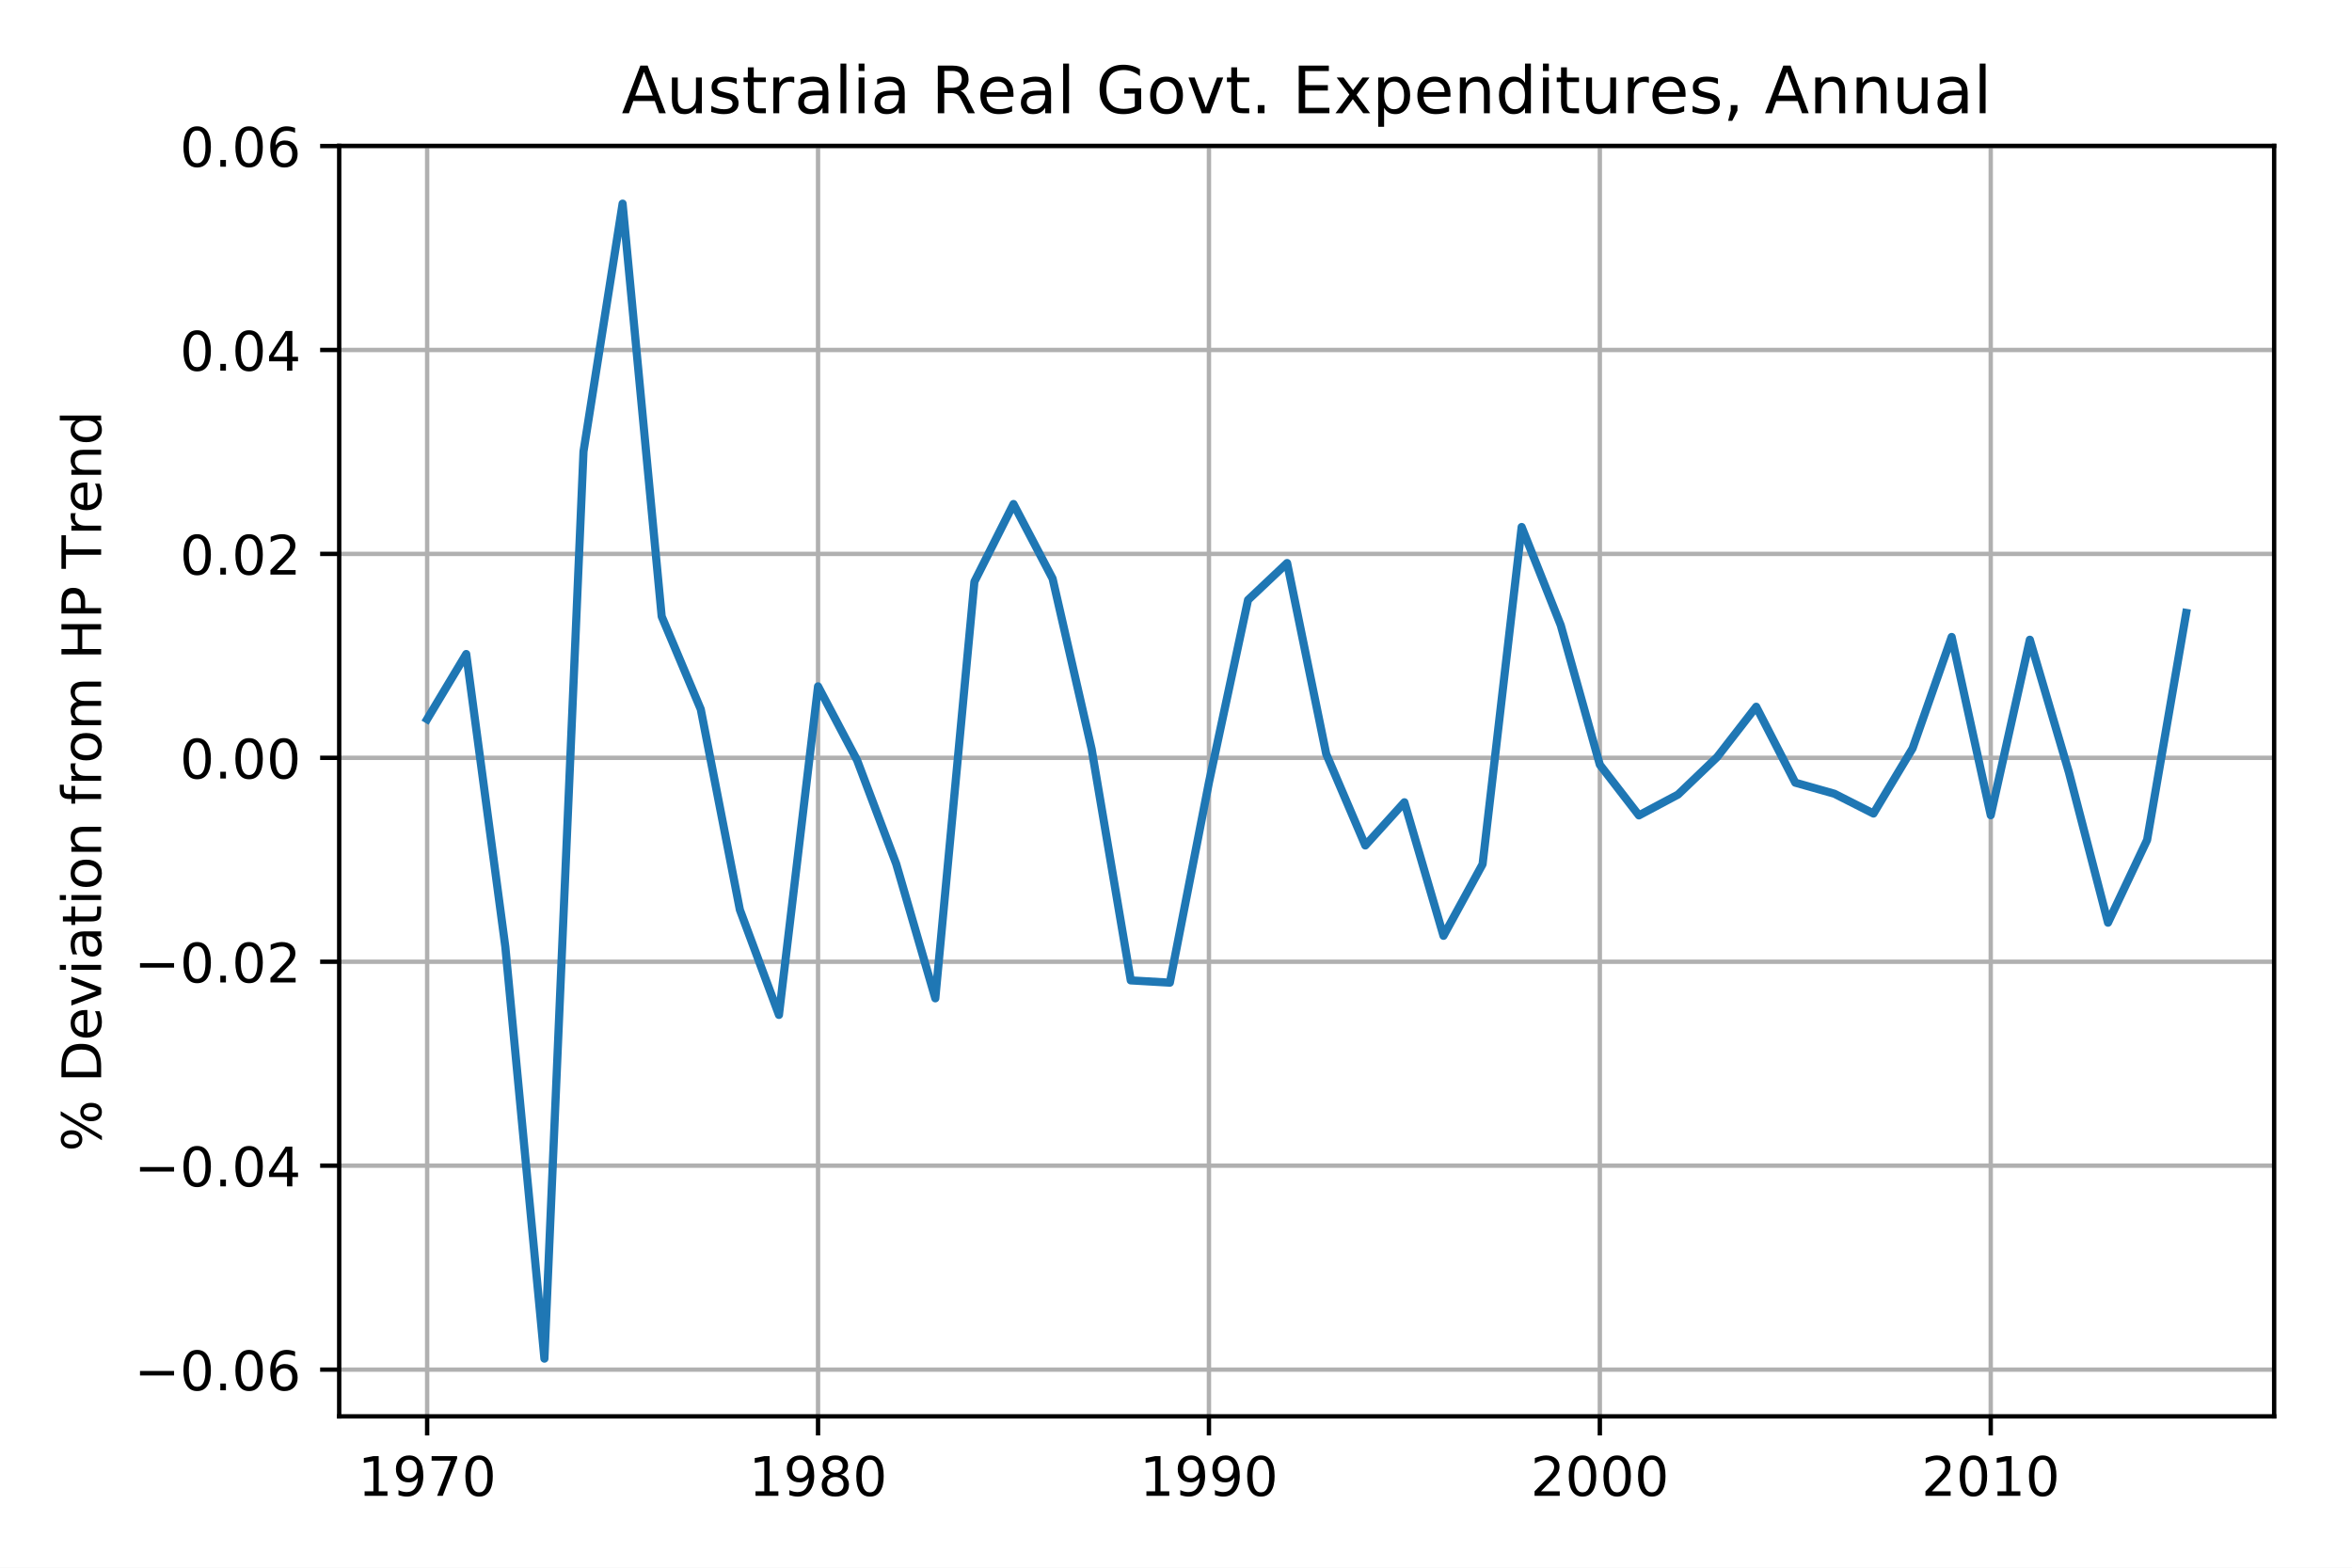
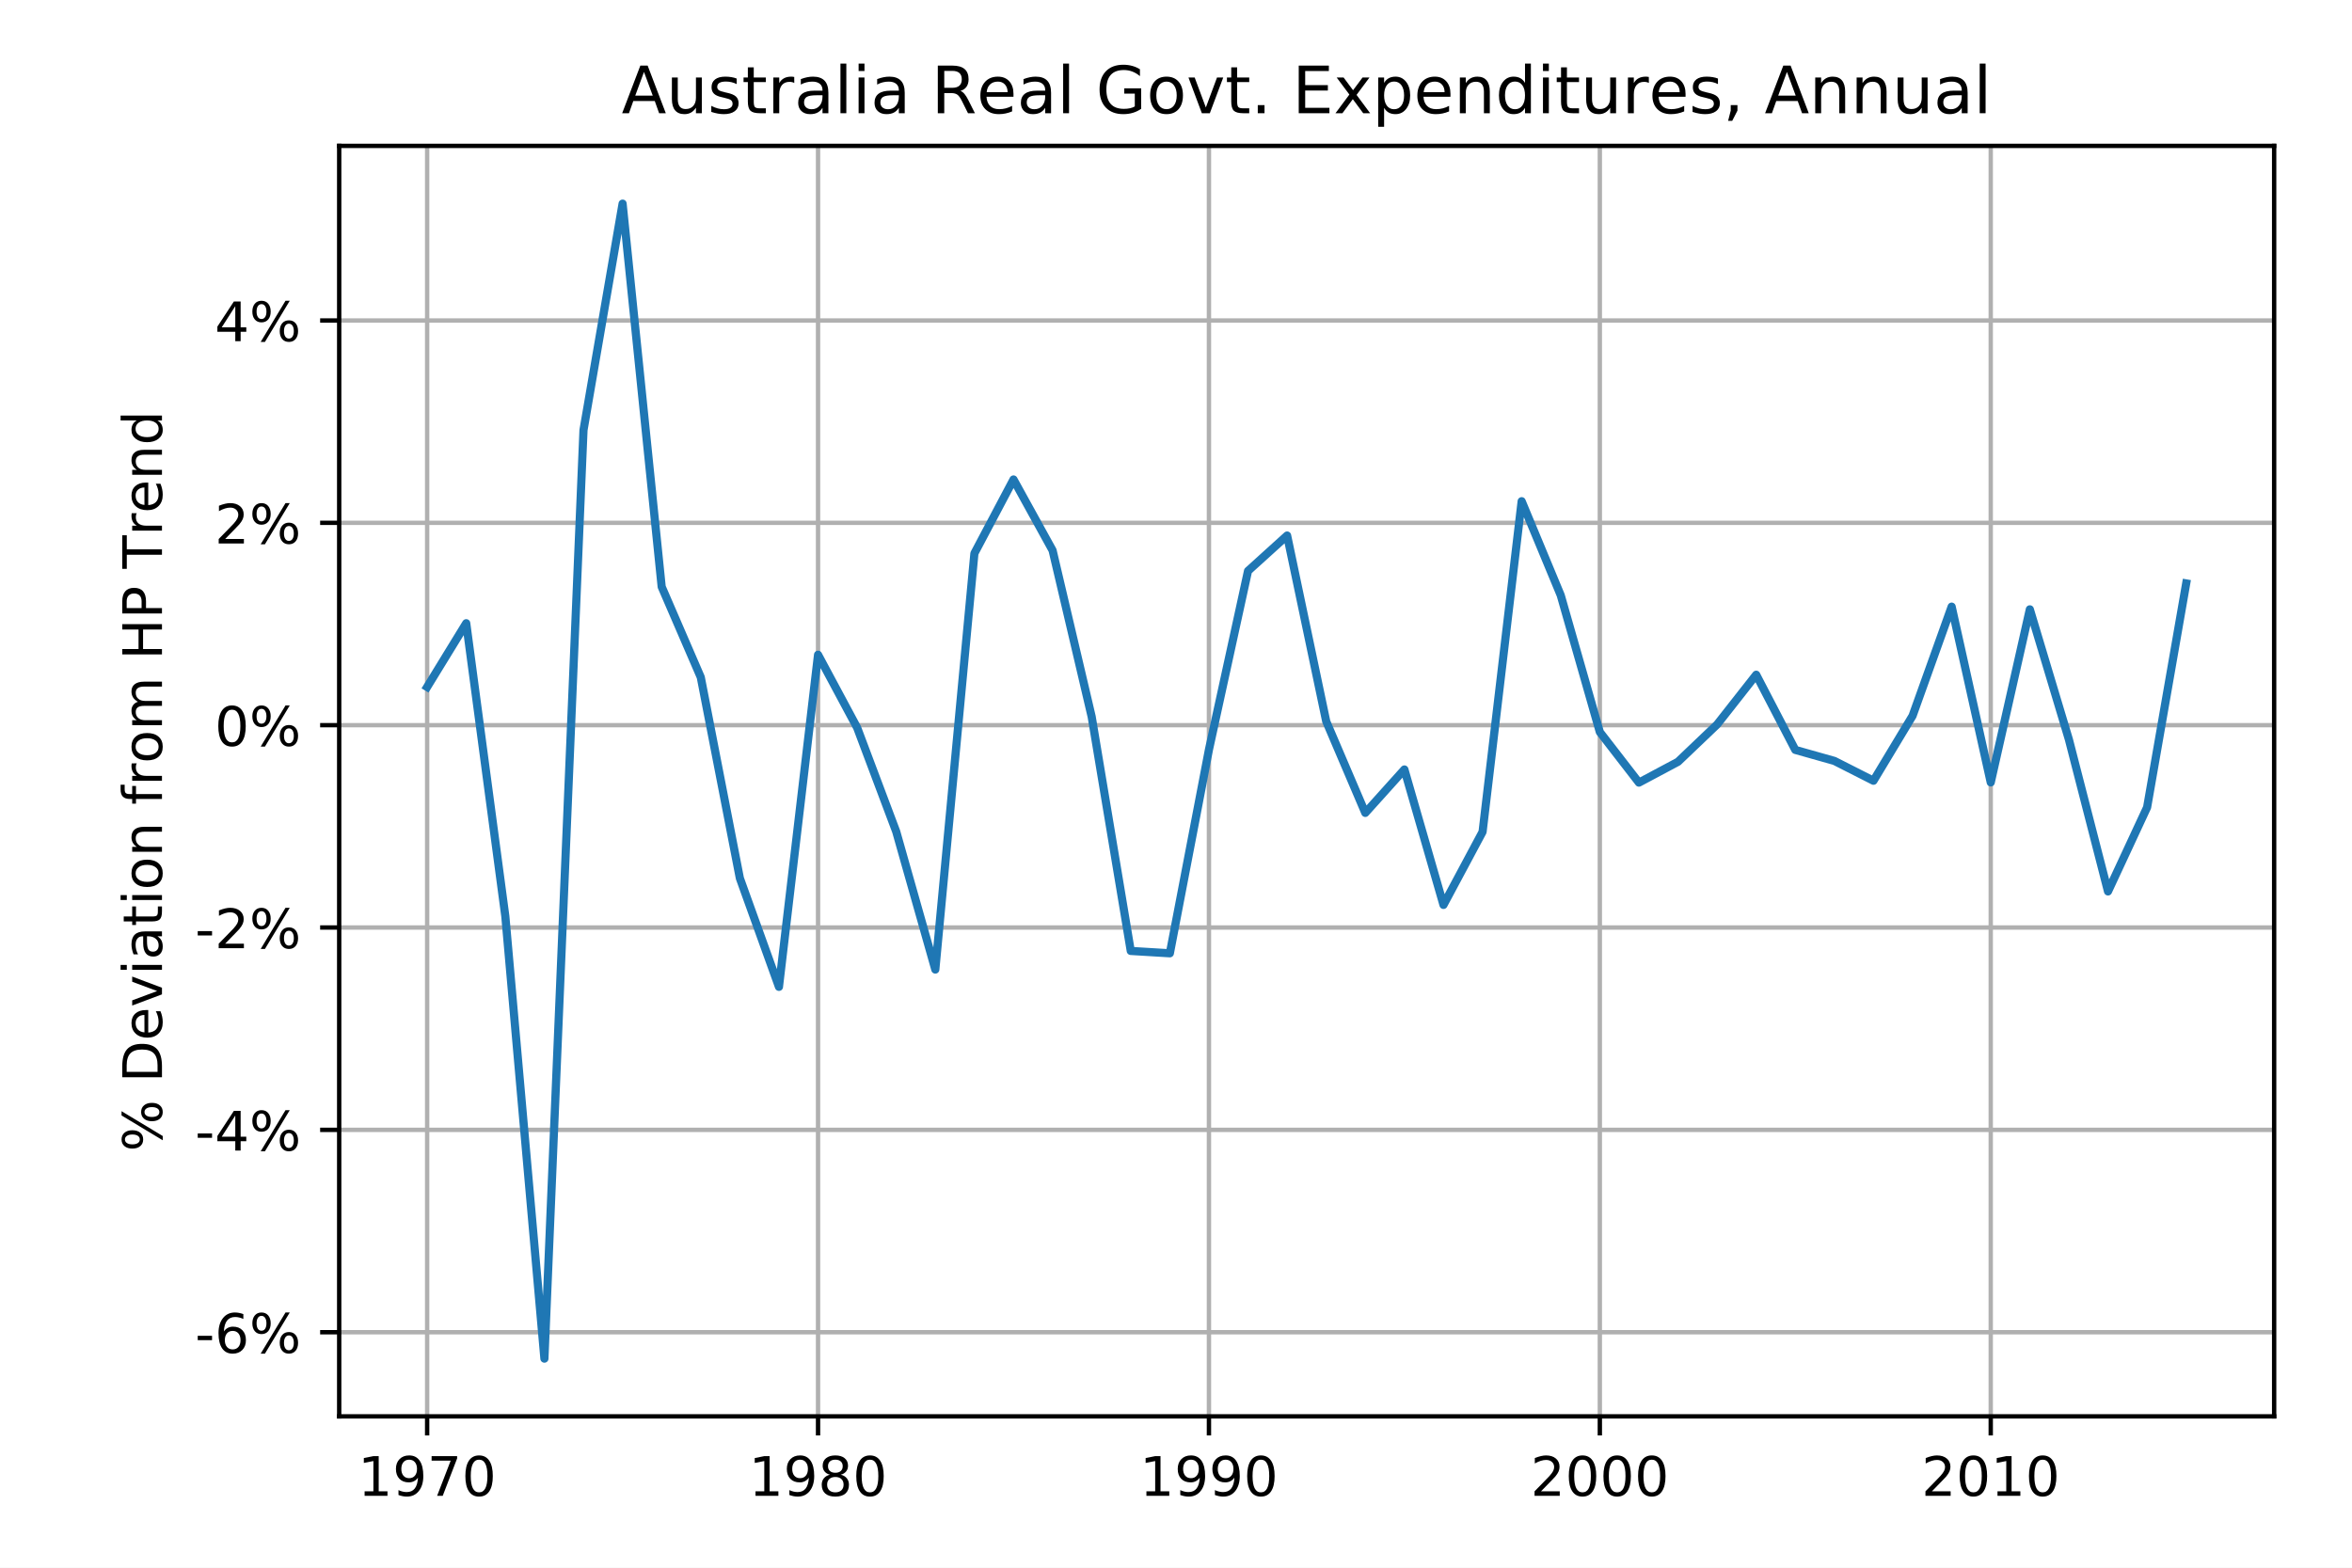
<svg xmlns="http://www.w3.org/2000/svg" xmlns:xlink="http://www.w3.org/1999/xlink" height="288pt" version="1.1" viewBox="0 0 432 288" width="432pt">
  <defs>
    <style type="text/css">
*{stroke-linecap:butt;stroke-linejoin:round;}
  </style>
  </defs>
  <g id="figure_1">
    <g id="patch_1">
      <path d="M 0 288  L 432 288  L 432 0  L 0 0  z " style="fill:#ffffff;" />
    </g>
    <g id="axes_1">
      <g id="patch_2">
        <path d="M 62.3 260.2  L 417.7 260.2  L 417.7 26.8  L 62.3 26.8  z " style="fill:#ffffff;" />
      </g>
      <g id="matplotlib.axis_1">
        <g id="xtick_1">
          <g id="line2d_1">
-             <path clip-path="url(#p0e6c14c36f)" d="M 78.455 260.2  L 78.455 26.8  " style="fill:none;stroke:#b0b0b0;stroke-linecap:square;stroke-width:0.8;" />
+             <path clip-path="url(#pc9256d2864)" d="M 78.455 260.2  L 78.455 26.8  " style="fill:none;stroke:#b0b0b0;stroke-linecap:square;stroke-width:0.8;" />
          </g>
          <g id="line2d_2">
            <defs>
-               <path d="M 0 0  L 0 3.5  " id="md2665aefc6" style="stroke:#000000;stroke-width:0.8;" />
-             </defs>
-             <g>
-               <use style="stroke:#000000;stroke-width:0.8;" x="78.455" xlink:href="#md2665aefc6" y="260.2" />
+               <path d="M 0 0  L 0 3.5  " id="m9ba7723a61" style="stroke:#000000;stroke-width:0.8;" />
+             </defs>
+             <g>
+               <use style="stroke:#000000;stroke-width:0.8;" x="78.455" xlink:href="#m9ba7723a61" y="260.2" />
            </g>
          </g>
          <g id="text_1">
            <defs>
              <path d="M 12.406 8.297  L 28.516 8.297  L 28.516 63.922  L 10.984 60.406  L 10.984 69.391  L 28.422 72.906  L 38.281 72.906  L 38.281 8.297  L 54.391 8.297  L 54.391 0  L 12.406 0  z " id="DejaVuSans-31" />
              <path d="M 10.984 1.516  L 10.984 10.5  Q 14.703 8.734 18.5 7.812  Q 22.312 6.891 25.984 6.891  Q 35.75 6.891 40.891 13.453  Q 46.047 20.016 46.781 33.406  Q 43.953 29.203 39.594 26.953  Q 35.25 24.703 29.984 24.703  Q 19.047 24.703 12.672 31.312  Q 6.297 37.938 6.297 49.422  Q 6.297 60.641 12.938 67.422  Q 19.578 74.219 30.609 74.219  Q 43.266 74.219 49.922 64.516  Q 56.594 54.828 56.594 36.375  Q 56.594 19.141 48.406 8.859  Q 40.234 -1.422 26.422 -1.422  Q 22.703 -1.422 18.891 -0.688  Q 15.094 0.047 10.984 1.516  z M 30.609 32.422  Q 37.25 32.422 41.125 36.953  Q 45.016 41.5 45.016 49.422  Q 45.016 57.281 41.125 61.844  Q 37.25 66.406 30.609 66.406  Q 23.969 66.406 20.094 61.844  Q 16.219 57.281 16.219 49.422  Q 16.219 41.5 20.094 36.953  Q 23.969 32.422 30.609 32.422  z " id="DejaVuSans-39" />
              <path d="M 8.203 72.906  L 55.078 72.906  L 55.078 68.703  L 28.609 0  L 18.312 0  L 43.219 64.594  L 8.203 64.594  z " id="DejaVuSans-37" />
              <path d="M 31.781 66.406  Q 24.172 66.406 20.328 58.906  Q 16.5 51.422 16.5 36.375  Q 16.5 21.391 20.328 13.891  Q 24.172 6.391 31.781 6.391  Q 39.453 6.391 43.281 13.891  Q 47.125 21.391 47.125 36.375  Q 47.125 51.422 43.281 58.906  Q 39.453 66.406 31.781 66.406  z M 31.781 74.219  Q 44.047 74.219 50.516 64.516  Q 56.984 54.828 56.984 36.375  Q 56.984 17.969 50.516 8.266  Q 44.047 -1.422 31.781 -1.422  Q 19.531 -1.422 13.062 8.266  Q 6.594 17.969 6.594 36.375  Q 6.594 54.828 13.062 64.516  Q 19.531 74.219 31.781 74.219  z " id="DejaVuSans-30" />
            </defs>
            <g transform="translate(65.72955 274.7984)scale(0.1 -0.1)">
              <use xlink:href="#DejaVuSans-31" />
              <use x="63.623" xlink:href="#DejaVuSans-39" />
              <use x="127.246" xlink:href="#DejaVuSans-37" />
              <use x="190.869" xlink:href="#DejaVuSans-30" />
            </g>
          </g>
        </g>
        <g id="xtick_2">
          <g id="line2d_3">
-             <path clip-path="url(#p0e6c14c36f)" d="M 150.253 260.2  L 150.253 26.8  " style="fill:none;stroke:#b0b0b0;stroke-linecap:square;stroke-width:0.8;" />
+             <path clip-path="url(#pc9256d2864)" d="M 150.253 260.2  L 150.253 26.8  " style="fill:none;stroke:#b0b0b0;stroke-linecap:square;stroke-width:0.8;" />
          </g>
          <g id="line2d_4">
            <g>
-               <use style="stroke:#000000;stroke-width:0.8;" x="150.253" xlink:href="#md2665aefc6" y="260.2" />
+               <use style="stroke:#000000;stroke-width:0.8;" x="150.253" xlink:href="#m9ba7723a61" y="260.2" />
            </g>
          </g>
          <g id="text_2">
            <defs>
              <path d="M 31.781 34.625  Q 24.75 34.625 20.719 30.859  Q 16.703 27.094 16.703 20.516  Q 16.703 13.922 20.719 10.156  Q 24.75 6.391 31.781 6.391  Q 38.812 6.391 42.859 10.172  Q 46.922 13.969 46.922 20.516  Q 46.922 27.094 42.891 30.859  Q 38.875 34.625 31.781 34.625  z M 21.922 38.812  Q 15.578 40.375 12.031 44.719  Q 8.5 49.078 8.5 55.328  Q 8.5 64.062 14.719 69.141  Q 20.953 74.219 31.781 74.219  Q 42.672 74.219 48.875 69.141  Q 55.078 64.062 55.078 55.328  Q 55.078 49.078 51.531 44.719  Q 48 40.375 41.703 38.812  Q 48.828 37.156 52.797 32.312  Q 56.781 27.484 56.781 20.516  Q 56.781 9.906 50.312 4.234  Q 43.844 -1.422 31.781 -1.422  Q 19.734 -1.422 13.25 4.234  Q 6.781 9.906 6.781 20.516  Q 6.781 27.484 10.781 32.312  Q 14.797 37.156 21.922 38.812  z M 18.312 54.391  Q 18.312 48.734 21.844 45.562  Q 25.391 42.391 31.781 42.391  Q 38.141 42.391 41.719 45.562  Q 45.312 48.734 45.312 54.391  Q 45.312 60.062 41.719 63.234  Q 38.141 66.406 31.781 66.406  Q 25.391 66.406 21.844 63.234  Q 18.312 60.062 18.312 54.391  z " id="DejaVuSans-38" />
            </defs>
            <g transform="translate(137.5275 274.7984)scale(0.1 -0.1)">
              <use xlink:href="#DejaVuSans-31" />
              <use x="63.623" xlink:href="#DejaVuSans-39" />
              <use x="127.246" xlink:href="#DejaVuSans-38" />
              <use x="190.869" xlink:href="#DejaVuSans-30" />
            </g>
          </g>
        </g>
        <g id="xtick_3">
          <g id="line2d_5">
-             <path clip-path="url(#p0e6c14c36f)" d="M 222.051 260.2  L 222.051 26.8  " style="fill:none;stroke:#b0b0b0;stroke-linecap:square;stroke-width:0.8;" />
+             <path clip-path="url(#pc9256d2864)" d="M 222.051 260.2  L 222.051 26.8  " style="fill:none;stroke:#b0b0b0;stroke-linecap:square;stroke-width:0.8;" />
          </g>
          <g id="line2d_6">
            <g>
-               <use style="stroke:#000000;stroke-width:0.8;" x="222.051" xlink:href="#md2665aefc6" y="260.2" />
+               <use style="stroke:#000000;stroke-width:0.8;" x="222.051" xlink:href="#m9ba7723a61" y="260.2" />
            </g>
          </g>
          <g id="text_3">
            <g transform="translate(209.3255 274.7984)scale(0.1 -0.1)">
              <use xlink:href="#DejaVuSans-31" />
              <use x="63.623" xlink:href="#DejaVuSans-39" />
              <use x="127.246" xlink:href="#DejaVuSans-39" />
              <use x="190.869" xlink:href="#DejaVuSans-30" />
            </g>
          </g>
        </g>
        <g id="xtick_4">
          <g id="line2d_7">
-             <path clip-path="url(#p0e6c14c36f)" d="M 293.848 260.2  L 293.848 26.8  " style="fill:none;stroke:#b0b0b0;stroke-linecap:square;stroke-width:0.8;" />
+             <path clip-path="url(#pc9256d2864)" d="M 293.848 260.2  L 293.848 26.8  " style="fill:none;stroke:#b0b0b0;stroke-linecap:square;stroke-width:0.8;" />
          </g>
          <g id="line2d_8">
            <g>
-               <use style="stroke:#000000;stroke-width:0.8;" x="293.848" xlink:href="#md2665aefc6" y="260.2" />
+               <use style="stroke:#000000;stroke-width:0.8;" x="293.848" xlink:href="#m9ba7723a61" y="260.2" />
            </g>
          </g>
          <g id="text_4">
            <defs>
              <path d="M 19.188 8.297  L 53.609 8.297  L 53.609 0  L 7.328 0  L 7.328 8.297  Q 12.938 14.109 22.625 23.891  Q 32.328 33.688 34.812 36.531  Q 39.547 41.844 41.422 45.531  Q 43.312 49.219 43.312 52.781  Q 43.312 58.594 39.234 62.25  Q 35.156 65.922 28.609 65.922  Q 23.969 65.922 18.812 64.312  Q 13.672 62.703 7.812 59.422  L 7.812 69.391  Q 13.766 71.781 18.938 73  Q 24.125 74.219 28.422 74.219  Q 39.75 74.219 46.484 68.547  Q 53.219 62.891 53.219 53.422  Q 53.219 48.922 51.531 44.891  Q 49.859 40.875 45.406 35.406  Q 44.188 33.984 37.641 27.219  Q 31.109 20.453 19.188 8.297  z " id="DejaVuSans-32" />
            </defs>
            <g transform="translate(281.1235 274.7984)scale(0.1 -0.1)">
              <use xlink:href="#DejaVuSans-32" />
              <use x="63.623" xlink:href="#DejaVuSans-30" />
              <use x="127.246" xlink:href="#DejaVuSans-30" />
              <use x="190.869" xlink:href="#DejaVuSans-30" />
            </g>
          </g>
        </g>
        <g id="xtick_5">
          <g id="line2d_9">
-             <path clip-path="url(#p0e6c14c36f)" d="M 365.646 260.2  L 365.646 26.8  " style="fill:none;stroke:#b0b0b0;stroke-linecap:square;stroke-width:0.8;" />
+             <path clip-path="url(#pc9256d2864)" d="M 365.646 260.2  L 365.646 26.8  " style="fill:none;stroke:#b0b0b0;stroke-linecap:square;stroke-width:0.8;" />
          </g>
          <g id="line2d_10">
            <g>
-               <use style="stroke:#000000;stroke-width:0.8;" x="365.646" xlink:href="#md2665aefc6" y="260.2" />
+               <use style="stroke:#000000;stroke-width:0.8;" x="365.646" xlink:href="#m9ba7723a61" y="260.2" />
            </g>
          </g>
          <g id="text_5">
            <g transform="translate(352.9215 274.7984)scale(0.1 -0.1)">
              <use xlink:href="#DejaVuSans-32" />
              <use x="63.623" xlink:href="#DejaVuSans-30" />
              <use x="127.246" xlink:href="#DejaVuSans-31" />
              <use x="190.869" xlink:href="#DejaVuSans-30" />
            </g>
          </g>
        </g>
      </g>
      <g id="matplotlib.axis_2">
        <g id="ytick_1">
          <g id="line2d_11">
-             <path clip-path="url(#p0e6c14c36f)" d="M 62.3 251.612  L 417.7 251.612  " style="fill:none;stroke:#b0b0b0;stroke-linecap:square;stroke-width:0.8;" />
+             <path clip-path="url(#pc9256d2864)" d="M 62.3 244.74  L 417.7 244.74  " style="fill:none;stroke:#b0b0b0;stroke-linecap:square;stroke-width:0.8;" />
          </g>
          <g id="line2d_12">
            <defs>
-               <path d="M 0 0  L -3.5 0  " id="m33a6fc3cb7" style="stroke:#000000;stroke-width:0.8;" />
-             </defs>
-             <g>
-               <use style="stroke:#000000;stroke-width:0.8;" x="62.3" xlink:href="#m33a6fc3cb7" y="251.612" />
+               <path d="M 0 0  L -3.5 0  " id="me8ea569cca" style="stroke:#000000;stroke-width:0.8;" />
+             </defs>
+             <g>
+               <use style="stroke:#000000;stroke-width:0.8;" x="62.3" xlink:href="#me8ea569cca" y="244.74" />
            </g>
          </g>
          <g id="text_6">
            <defs>
-               <path d="M 10.594 35.5  L 73.188 35.5  L 73.188 27.203  L 10.594 27.203  z " id="DejaVuSans-2212" />
-               <path d="M 10.688 12.406  L 21 12.406  L 21 0  L 10.688 0  z " id="DejaVuSans-2e" />
+               <path d="M 4.891 31.391  L 31.203 31.391  L 31.203 23.391  L 4.891 23.391  z " id="DejaVuSans-2d" />
              <path d="M 33.016 40.375  Q 26.375 40.375 22.484 35.828  Q 18.609 31.297 18.609 23.391  Q 18.609 15.531 22.484 10.953  Q 26.375 6.391 33.016 6.391  Q 39.656 6.391 43.531 10.953  Q 47.406 15.531 47.406 23.391  Q 47.406 31.297 43.531 35.828  Q 39.656 40.375 33.016 40.375  z M 52.594 71.297  L 52.594 62.312  Q 48.875 64.062 45.094 64.984  Q 41.312 65.922 37.594 65.922  Q 27.828 65.922 22.672 59.328  Q 17.531 52.734 16.797 39.406  Q 19.672 43.656 24.016 45.922  Q 28.375 48.188 33.594 48.188  Q 44.578 48.188 50.953 41.516  Q 57.328 34.859 57.328 23.391  Q 57.328 12.156 50.688 5.359  Q 44.047 -1.422 33.016 -1.422  Q 20.359 -1.422 13.672 8.266  Q 6.984 17.969 6.984 36.375  Q 6.984 53.656 15.188 63.938  Q 23.391 74.219 37.203 74.219  Q 40.922 74.219 44.703 73.484  Q 48.484 72.75 52.594 71.297  z " id="DejaVuSans-36" />
-             </defs>
-             <g transform="translate(24.65469 255.4117)scale(0.1 -0.1)">
-               <use xlink:href="#DejaVuSans-2212" />
-               <use x="83.789" xlink:href="#DejaVuSans-30" />
-               <use x="147.412" xlink:href="#DejaVuSans-2e" />
-               <use x="179.199" xlink:href="#DejaVuSans-30" />
-               <use x="242.822" xlink:href="#DejaVuSans-36" />
+               <path d="M 72.703 32.078  Q 68.453 32.078 66.031 28.469  Q 63.625 24.859 63.625 18.406  Q 63.625 12.062 66.031 8.422  Q 68.453 4.781 72.703 4.781  Q 76.859 4.781 79.266 8.422  Q 81.688 12.062 81.688 18.406  Q 81.688 24.812 79.266 28.438  Q 76.859 32.078 72.703 32.078  z M 72.703 38.281  Q 80.422 38.281 84.953 32.906  Q 89.5 27.547 89.5 18.406  Q 89.5 9.281 84.938 3.922  Q 80.375 -1.422 72.703 -1.422  Q 64.891 -1.422 60.344 3.922  Q 55.812 9.281 55.812 18.406  Q 55.812 27.594 60.375 32.938  Q 64.938 38.281 72.703 38.281  z M 22.312 68.016  Q 18.109 68.016 15.688 64.375  Q 13.281 60.75 13.281 54.391  Q 13.281 47.953 15.672 44.328  Q 18.062 40.719 22.312 40.719  Q 26.562 40.719 28.969 44.328  Q 31.391 47.953 31.391 54.391  Q 31.391 60.688 28.953 64.344  Q 26.516 68.016 22.312 68.016  z M 66.406 74.219  L 74.219 74.219  L 28.609 -1.422  L 20.797 -1.422  z M 22.312 74.219  Q 30.031 74.219 34.609 68.875  Q 39.203 63.531 39.203 54.391  Q 39.203 45.172 34.641 39.844  Q 30.078 34.516 22.312 34.516  Q 14.547 34.516 10.031 39.859  Q 5.516 45.219 5.516 54.391  Q 5.516 63.484 10.047 68.844  Q 14.594 74.219 22.312 74.219  z " id="DejaVuSans-25" />
+             </defs>
+             <g transform="translate(35.82812 248.5394)scale(0.1 -0.1)">
+               <use xlink:href="#DejaVuSans-2d" />
+               <use x="36.084" xlink:href="#DejaVuSans-36" />
+               <use x="99.707" xlink:href="#DejaVuSans-25" />
            </g>
          </g>
        </g>
        <g id="ytick_2">
          <g id="line2d_13">
-             <path clip-path="url(#p0e6c14c36f)" d="M 62.3 214.148  L 417.7 214.148  " style="fill:none;stroke:#b0b0b0;stroke-linecap:square;stroke-width:0.8;" />
+             <path clip-path="url(#pc9256d2864)" d="M 62.3 207.567  L 417.7 207.567  " style="fill:none;stroke:#b0b0b0;stroke-linecap:square;stroke-width:0.8;" />
          </g>
          <g id="line2d_14">
            <g>
-               <use style="stroke:#000000;stroke-width:0.8;" x="62.3" xlink:href="#m33a6fc3cb7" y="214.148" />
+               <use style="stroke:#000000;stroke-width:0.8;" x="62.3" xlink:href="#me8ea569cca" y="207.567" />
            </g>
          </g>
          <g id="text_7">
            <defs>
              <path d="M 37.797 64.312  L 12.891 25.391  L 37.797 25.391  z M 35.203 72.906  L 47.609 72.906  L 47.609 25.391  L 58.016 25.391  L 58.016 17.188  L 47.609 17.188  L 47.609 0  L 37.797 0  L 37.797 17.188  L 4.891 17.188  L 4.891 26.703  z " id="DejaVuSans-34" />
            </defs>
-             <g transform="translate(24.65469 217.9476)scale(0.1 -0.1)">
-               <use xlink:href="#DejaVuSans-2212" />
-               <use x="83.789" xlink:href="#DejaVuSans-30" />
-               <use x="147.412" xlink:href="#DejaVuSans-2e" />
-               <use x="179.199" xlink:href="#DejaVuSans-30" />
-               <use x="242.822" xlink:href="#DejaVuSans-34" />
+             <g transform="translate(35.82812 211.3665)scale(0.1 -0.1)">
+               <use xlink:href="#DejaVuSans-2d" />
+               <use x="36.084" xlink:href="#DejaVuSans-34" />
+               <use x="99.707" xlink:href="#DejaVuSans-25" />
            </g>
          </g>
        </g>
        <g id="ytick_3">
          <g id="line2d_15">
-             <path clip-path="url(#p0e6c14c36f)" d="M 62.3 176.684  L 417.7 176.684  " style="fill:none;stroke:#b0b0b0;stroke-linecap:square;stroke-width:0.8;" />
+             <path clip-path="url(#pc9256d2864)" d="M 62.3 170.394  L 417.7 170.394  " style="fill:none;stroke:#b0b0b0;stroke-linecap:square;stroke-width:0.8;" />
          </g>
          <g id="line2d_16">
            <g>
-               <use style="stroke:#000000;stroke-width:0.8;" x="62.3" xlink:href="#m33a6fc3cb7" y="176.684" />
+               <use style="stroke:#000000;stroke-width:0.8;" x="62.3" xlink:href="#me8ea569cca" y="170.394" />
            </g>
          </g>
          <g id="text_8">
-             <g transform="translate(24.65469 180.4836)scale(0.1 -0.1)">
-               <use xlink:href="#DejaVuSans-2212" />
-               <use x="83.789" xlink:href="#DejaVuSans-30" />
-               <use x="147.412" xlink:href="#DejaVuSans-2e" />
-               <use x="179.199" xlink:href="#DejaVuSans-30" />
-               <use x="242.822" xlink:href="#DejaVuSans-32" />
+             <g transform="translate(35.82812 174.1936)scale(0.1 -0.1)">
+               <use xlink:href="#DejaVuSans-2d" />
+               <use x="36.084" xlink:href="#DejaVuSans-32" />
+               <use x="99.707" xlink:href="#DejaVuSans-25" />
            </g>
          </g>
        </g>
        <g id="ytick_4">
          <g id="line2d_17">
-             <path clip-path="url(#p0e6c14c36f)" d="M 62.3 139.22  L 417.7 139.22  " style="fill:none;stroke:#b0b0b0;stroke-linecap:square;stroke-width:0.8;" />
+             <path clip-path="url(#pc9256d2864)" d="M 62.3 133.222  L 417.7 133.222  " style="fill:none;stroke:#b0b0b0;stroke-linecap:square;stroke-width:0.8;" />
          </g>
          <g id="line2d_18">
            <g>
-               <use style="stroke:#000000;stroke-width:0.8;" x="62.3" xlink:href="#m33a6fc3cb7" y="139.22" />
+               <use style="stroke:#000000;stroke-width:0.8;" x="62.3" xlink:href="#me8ea569cca" y="133.222" />
            </g>
          </g>
          <g id="text_9">
-             <g transform="translate(33.03437 143.0196)scale(0.1 -0.1)">
+             <g transform="translate(39.43594 137.0208)scale(0.1 -0.1)">
              <use xlink:href="#DejaVuSans-30" />
-               <use x="63.623" xlink:href="#DejaVuSans-2e" />
-               <use x="95.41" xlink:href="#DejaVuSans-30" />
-               <use x="159.033" xlink:href="#DejaVuSans-30" />
+               <use x="63.623" xlink:href="#DejaVuSans-25" />
            </g>
          </g>
        </g>
        <g id="ytick_5">
          <g id="line2d_19">
-             <path clip-path="url(#p0e6c14c36f)" d="M 62.3 101.756  L 417.7 101.756  " style="fill:none;stroke:#b0b0b0;stroke-linecap:square;stroke-width:0.8;" />
+             <path clip-path="url(#pc9256d2864)" d="M 62.3 96.049  L 417.7 96.049  " style="fill:none;stroke:#b0b0b0;stroke-linecap:square;stroke-width:0.8;" />
          </g>
          <g id="line2d_20">
            <g>
-               <use style="stroke:#000000;stroke-width:0.8;" x="62.3" xlink:href="#m33a6fc3cb7" y="101.756" />
+               <use style="stroke:#000000;stroke-width:0.8;" x="62.3" xlink:href="#me8ea569cca" y="96.049" />
            </g>
          </g>
          <g id="text_10">
-             <g transform="translate(33.03437 105.5555)scale(0.1 -0.1)">
-               <use xlink:href="#DejaVuSans-30" />
-               <use x="63.623" xlink:href="#DejaVuSans-2e" />
-               <use x="95.41" xlink:href="#DejaVuSans-30" />
-               <use x="159.033" xlink:href="#DejaVuSans-32" />
+             <g transform="translate(39.43594 99.84786)scale(0.1 -0.1)">
+               <use xlink:href="#DejaVuSans-32" />
+               <use x="63.623" xlink:href="#DejaVuSans-25" />
            </g>
          </g>
        </g>
        <g id="ytick_6">
          <g id="line2d_21">
-             <path clip-path="url(#p0e6c14c36f)" d="M 62.3 64.292  L 417.7 64.292  " style="fill:none;stroke:#b0b0b0;stroke-linecap:square;stroke-width:0.8;" />
+             <path clip-path="url(#pc9256d2864)" d="M 62.3 58.876  L 417.7 58.876  " style="fill:none;stroke:#b0b0b0;stroke-linecap:square;stroke-width:0.8;" />
          </g>
          <g id="line2d_22">
            <g>
-               <use style="stroke:#000000;stroke-width:0.8;" x="62.3" xlink:href="#m33a6fc3cb7" y="64.292" />
+               <use style="stroke:#000000;stroke-width:0.8;" x="62.3" xlink:href="#me8ea569cca" y="58.876" />
            </g>
          </g>
          <g id="text_11">
-             <g transform="translate(33.03437 68.09145)scale(0.1 -0.1)">
-               <use xlink:href="#DejaVuSans-30" />
-               <use x="63.623" xlink:href="#DejaVuSans-2e" />
-               <use x="95.41" xlink:href="#DejaVuSans-30" />
-               <use x="159.033" xlink:href="#DejaVuSans-34" />
-             </g>
-           </g>
-         </g>
-         <g id="ytick_7">
-           <g id="line2d_23">
-             <path clip-path="url(#p0e6c14c36f)" d="M 62.3 26.828  L 417.7 26.828  " style="fill:none;stroke:#b0b0b0;stroke-linecap:square;stroke-width:0.8;" />
-           </g>
-           <g id="line2d_24">
-             <g>
-               <use style="stroke:#000000;stroke-width:0.8;" x="62.3" xlink:href="#m33a6fc3cb7" y="26.828" />
-             </g>
-           </g>
-           <g id="text_12">
-             <g transform="translate(33.03437 30.6274)scale(0.1 -0.1)">
-               <use xlink:href="#DejaVuSans-30" />
-               <use x="63.623" xlink:href="#DejaVuSans-2e" />
-               <use x="95.41" xlink:href="#DejaVuSans-30" />
-               <use x="159.033" xlink:href="#DejaVuSans-36" />
-             </g>
-           </g>
-         </g>
-         <g id="text_13">
+             <g transform="translate(39.43594 62.67498)scale(0.1 -0.1)">
+               <use xlink:href="#DejaVuSans-34" />
+               <use x="63.623" xlink:href="#DejaVuSans-25" />
+             </g>
+           </g>
+         </g>
+         <g id="text_12">
          <defs>
-             <path d="M 72.703 32.078  Q 68.453 32.078 66.031 28.469  Q 63.625 24.859 63.625 18.406  Q 63.625 12.062 66.031 8.422  Q 68.453 4.781 72.703 4.781  Q 76.859 4.781 79.266 8.422  Q 81.688 12.062 81.688 18.406  Q 81.688 24.812 79.266 28.438  Q 76.859 32.078 72.703 32.078  z M 72.703 38.281  Q 80.422 38.281 84.953 32.906  Q 89.5 27.547 89.5 18.406  Q 89.5 9.281 84.938 3.922  Q 80.375 -1.422 72.703 -1.422  Q 64.891 -1.422 60.344 3.922  Q 55.812 9.281 55.812 18.406  Q 55.812 27.594 60.375 32.938  Q 64.938 38.281 72.703 38.281  z M 22.312 68.016  Q 18.109 68.016 15.688 64.375  Q 13.281 60.75 13.281 54.391  Q 13.281 47.953 15.672 44.328  Q 18.062 40.719 22.312 40.719  Q 26.562 40.719 28.969 44.328  Q 31.391 47.953 31.391 54.391  Q 31.391 60.688 28.953 64.344  Q 26.516 68.016 22.312 68.016  z M 66.406 74.219  L 74.219 74.219  L 28.609 -1.422  L 20.797 -1.422  z M 22.312 74.219  Q 30.031 74.219 34.609 68.875  Q 39.203 63.531 39.203 54.391  Q 39.203 45.172 34.641 39.844  Q 30.078 34.516 22.312 34.516  Q 14.547 34.516 10.031 39.859  Q 5.516 45.219 5.516 54.391  Q 5.516 63.484 10.047 68.844  Q 14.594 74.219 22.312 74.219  z " id="DejaVuSans-25" />
            <path id="DejaVuSans-20" />
            <path d="M 19.672 64.797  L 19.672 8.109  L 31.594 8.109  Q 46.688 8.109 53.688 14.938  Q 60.688 21.781 60.688 36.531  Q 60.688 51.172 53.688 57.984  Q 46.688 64.797 31.594 64.797  z M 9.812 72.906  L 30.078 72.906  Q 51.266 72.906 61.172 64.094  Q 71.094 55.281 71.094 36.531  Q 71.094 17.672 61.125 8.828  Q 51.172 0 30.078 0  L 9.812 0  z " id="DejaVuSans-44" />
            <path d="M 56.203 29.594  L 56.203 25.203  L 14.891 25.203  Q 15.484 15.922 20.484 11.062  Q 25.484 6.203 34.422 6.203  Q 39.594 6.203 44.453 7.469  Q 49.312 8.734 54.109 11.281  L 54.109 2.781  Q 49.266 0.734 44.188 -0.344  Q 39.109 -1.422 33.891 -1.422  Q 20.797 -1.422 13.156 6.188  Q 5.516 13.812 5.516 26.812  Q 5.516 40.234 12.766 48.109  Q 20.016 56 32.328 56  Q 43.359 56 49.781 48.891  Q 56.203 41.797 56.203 29.594  z M 47.219 32.234  Q 47.125 39.594 43.094 43.984  Q 39.062 48.391 32.422 48.391  Q 24.906 48.391 20.391 44.141  Q 15.875 39.891 15.188 32.172  z " id="DejaVuSans-65" />
            <path d="M 2.984 54.688  L 12.5 54.688  L 29.594 8.797  L 46.688 54.688  L 56.203 54.688  L 35.688 0  L 23.484 0  z " id="DejaVuSans-76" />
            <path d="M 9.422 54.688  L 18.406 54.688  L 18.406 0  L 9.422 0  z M 9.422 75.984  L 18.406 75.984  L 18.406 64.594  L 9.422 64.594  z " id="DejaVuSans-69" />
            <path d="M 34.281 27.484  Q 23.391 27.484 19.188 25  Q 14.984 22.516 14.984 16.5  Q 14.984 11.719 18.141 8.906  Q 21.297 6.109 26.703 6.109  Q 34.188 6.109 38.703 11.406  Q 43.219 16.703 43.219 25.484  L 43.219 27.484  z M 52.203 31.203  L 52.203 0  L 43.219 0  L 43.219 8.297  Q 40.141 3.328 35.547 0.953  Q 30.953 -1.422 24.312 -1.422  Q 15.922 -1.422 10.953 3.297  Q 6 8.016 6 15.922  Q 6 25.141 12.172 29.828  Q 18.359 34.516 30.609 34.516  L 43.219 34.516  L 43.219 35.406  Q 43.219 41.609 39.141 45  Q 35.062 48.391 27.688 48.391  Q 23 48.391 18.547 47.266  Q 14.109 46.141 10.016 43.891  L 10.016 52.203  Q 14.938 54.109 19.578 55.047  Q 24.219 56 28.609 56  Q 40.484 56 46.344 49.844  Q 52.203 43.703 52.203 31.203  z " id="DejaVuSans-61" />
            <path d="M 18.312 70.219  L 18.312 54.688  L 36.812 54.688  L 36.812 47.703  L 18.312 47.703  L 18.312 18.016  Q 18.312 11.328 20.141 9.422  Q 21.969 7.516 27.594 7.516  L 36.812 7.516  L 36.812 0  L 27.594 0  Q 17.188 0 13.234 3.875  Q 9.281 7.766 9.281 18.016  L 9.281 47.703  L 2.688 47.703  L 2.688 54.688  L 9.281 54.688  L 9.281 70.219  z " id="DejaVuSans-74" />
            <path d="M 30.609 48.391  Q 23.391 48.391 19.188 42.75  Q 14.984 37.109 14.984 27.297  Q 14.984 17.484 19.156 11.844  Q 23.344 6.203 30.609 6.203  Q 37.797 6.203 41.984 11.859  Q 46.188 17.531 46.188 27.297  Q 46.188 37.016 41.984 42.703  Q 37.797 48.391 30.609 48.391  z M 30.609 56  Q 42.328 56 49.016 48.375  Q 55.719 40.766 55.719 27.297  Q 55.719 13.875 49.016 6.219  Q 42.328 -1.422 30.609 -1.422  Q 18.844 -1.422 12.172 6.219  Q 5.516 13.875 5.516 27.297  Q 5.516 40.766 12.172 48.375  Q 18.844 56 30.609 56  z " id="DejaVuSans-6f" />
            <path d="M 54.891 33.016  L 54.891 0  L 45.906 0  L 45.906 32.719  Q 45.906 40.484 42.875 44.328  Q 39.844 48.188 33.797 48.188  Q 26.516 48.188 22.312 43.547  Q 18.109 38.922 18.109 30.906  L 18.109 0  L 9.078 0  L 9.078 54.688  L 18.109 54.688  L 18.109 46.188  Q 21.344 51.125 25.703 53.562  Q 30.078 56 35.797 56  Q 45.219 56 50.047 50.172  Q 54.891 44.344 54.891 33.016  z " id="DejaVuSans-6e" />
            <path d="M 37.109 75.984  L 37.109 68.5  L 28.516 68.5  Q 23.688 68.5 21.797 66.547  Q 19.922 64.594 19.922 59.516  L 19.922 54.688  L 34.719 54.688  L 34.719 47.703  L 19.922 47.703  L 19.922 0  L 10.891 0  L 10.891 47.703  L 2.297 47.703  L 2.297 54.688  L 10.891 54.688  L 10.891 58.5  Q 10.891 67.625 15.141 71.797  Q 19.391 75.984 28.609 75.984  z " id="DejaVuSans-66" />
            <path d="M 41.109 46.297  Q 39.594 47.172 37.812 47.578  Q 36.031 48 33.891 48  Q 26.266 48 22.188 43.047  Q 18.109 38.094 18.109 28.812  L 18.109 0  L 9.078 0  L 9.078 54.688  L 18.109 54.688  L 18.109 46.188  Q 20.953 51.172 25.484 53.578  Q 30.031 56 36.531 56  Q 37.453 56 38.578 55.875  Q 39.703 55.766 41.062 55.516  z " id="DejaVuSans-72" />
            <path d="M 52 44.188  Q 55.375 50.25 60.062 53.125  Q 64.75 56 71.094 56  Q 79.641 56 84.281 50.016  Q 88.922 44.047 88.922 33.016  L 88.922 0  L 79.891 0  L 79.891 32.719  Q 79.891 40.578 77.094 44.375  Q 74.312 48.188 68.609 48.188  Q 61.625 48.188 57.562 43.547  Q 53.516 38.922 53.516 30.906  L 53.516 0  L 44.484 0  L 44.484 32.719  Q 44.484 40.625 41.703 44.406  Q 38.922 48.188 33.109 48.188  Q 26.219 48.188 22.156 43.531  Q 18.109 38.875 18.109 30.906  L 18.109 0  L 9.078 0  L 9.078 54.688  L 18.109 54.688  L 18.109 46.188  Q 21.188 51.219 25.484 53.609  Q 29.781 56 35.688 56  Q 41.656 56 45.828 52.969  Q 50 49.953 52 44.188  z " id="DejaVuSans-6d" />
            <path d="M 9.812 72.906  L 19.672 72.906  L 19.672 43.016  L 55.516 43.016  L 55.516 72.906  L 65.375 72.906  L 65.375 0  L 55.516 0  L 55.516 34.719  L 19.672 34.719  L 19.672 0  L 9.812 0  z " id="DejaVuSans-48" />
            <path d="M 19.672 64.797  L 19.672 37.406  L 32.078 37.406  Q 38.969 37.406 42.719 40.969  Q 46.484 44.531 46.484 51.125  Q 46.484 57.672 42.719 61.234  Q 38.969 64.797 32.078 64.797  z M 9.812 72.906  L 32.078 72.906  Q 44.344 72.906 50.609 67.359  Q 56.891 61.812 56.891 51.125  Q 56.891 40.328 50.609 34.812  Q 44.344 29.297 32.078 29.297  L 19.672 29.297  L 19.672 0  L 9.812 0  z " id="DejaVuSans-50" />
            <path d="M -0.297 72.906  L 61.375 72.906  L 61.375 64.594  L 35.5 64.594  L 35.5 0  L 25.594 0  L 25.594 64.594  L -0.297 64.594  z " id="DejaVuSans-54" />
            <path d="M 45.406 46.391  L 45.406 75.984  L 54.391 75.984  L 54.391 0  L 45.406 0  L 45.406 8.203  Q 42.578 3.328 38.25 0.953  Q 33.938 -1.422 27.875 -1.422  Q 17.969 -1.422 11.734 6.484  Q 5.516 14.406 5.516 27.297  Q 5.516 40.188 11.734 48.094  Q 17.969 56 27.875 56  Q 33.938 56 38.25 53.625  Q 42.578 51.266 45.406 46.391  z M 14.797 27.297  Q 14.797 17.391 18.875 11.75  Q 22.953 6.109 30.078 6.109  Q 37.203 6.109 41.297 11.75  Q 45.406 17.391 45.406 27.297  Q 45.406 37.203 41.297 42.844  Q 37.203 48.484 30.078 48.484  Q 22.953 48.484 18.875 42.844  Q 14.797 37.203 14.797 27.297  z " id="DejaVuSans-64" />
          </defs>
-           <g transform="translate(18.575 211.5586)rotate(-90)scale(0.1 -0.1)">
+           <g transform="translate(29.74844 211.5586)rotate(-90)scale(0.1 -0.1)">
            <use xlink:href="#DejaVuSans-25" />
            <use x="95.02" xlink:href="#DejaVuSans-20" />
            <use x="126.807" xlink:href="#DejaVuSans-44" />
            <use x="203.809" xlink:href="#DejaVuSans-65" />
            <use x="265.332" xlink:href="#DejaVuSans-76" />
            <use x="324.512" xlink:href="#DejaVuSans-69" />
            <use x="352.295" xlink:href="#DejaVuSans-61" />
            <use x="413.574" xlink:href="#DejaVuSans-74" />
            <use x="452.783" xlink:href="#DejaVuSans-69" />
            <use x="480.566" xlink:href="#DejaVuSans-6f" />
            <use x="541.748" xlink:href="#DejaVuSans-6e" />
            <use x="605.127" xlink:href="#DejaVuSans-20" />
            <use x="636.914" xlink:href="#DejaVuSans-66" />
            <use x="672.119" xlink:href="#DejaVuSans-72" />
            <use x="713.201" xlink:href="#DejaVuSans-6f" />
            <use x="774.383" xlink:href="#DejaVuSans-6d" />
            <use x="871.795" xlink:href="#DejaVuSans-20" />
            <use x="903.582" xlink:href="#DejaVuSans-48" />
            <use x="978.777" xlink:href="#DejaVuSans-50" />
            <use x="1039.08" xlink:href="#DejaVuSans-20" />
            <use x="1070.867" xlink:href="#DejaVuSans-54" />
            <use x="1131.732" xlink:href="#DejaVuSans-72" />
            <use x="1172.814" xlink:href="#DejaVuSans-65" />
            <use x="1234.338" xlink:href="#DejaVuSans-6e" />
            <use x="1297.717" xlink:href="#DejaVuSans-64" />
          </g>
        </g>
      </g>
-       <g id="line2d_25">
-         <path clip-path="url(#p0e6c14c36f)" d="M 78.455 132.121  L 85.634 120.153  L 92.814 173.935  L 99.994 249.591  L 107.174 82.941  L 114.354 37.409  L 121.533 113.242  L 128.713 130.302  L 135.893 167.133  L 143.073 186.448  L 150.253 126.09  L 157.432 139.68  L 164.612 158.719  L 171.792 183.401  L 178.972 106.862  L 186.152 92.597  L 193.331 106.288  L 200.511 137.645  L 207.691 180.107  L 214.871 180.525  L 222.051 143.738  L 229.23 110.217  L 236.41 103.436  L 243.59 138.508  L 250.77 155.321  L 257.949 147.386  L 265.129 171.919  L 272.309 158.764  L 279.489 96.816  L 286.669 114.871  L 293.848 140.495  L 301.028 149.794  L 308.208 145.972  L 315.388 139.092  L 322.568 129.836  L 329.747 143.785  L 336.927 145.815  L 344.107 149.454  L 351.287 137.486  L 358.467 117.015  L 365.646 149.761  L 372.826 117.526  L 380.006 141.885  L 387.186 169.507  L 394.366 154.313  L 401.545 112.604  " style="fill:none;stroke:#1f77b4;stroke-linecap:square;stroke-width:1.5;" />
+       <g id="line2d_23">
+         <path clip-path="url(#pc9256d2864)" d="M 78.455 126.204  L 85.634 114.493  L 92.814 168.317  L 99.994 249.591  L 107.174 79.008  L 114.354 37.409  L 121.533 107.798  L 128.713 124.415  L 135.893 161.337  L 143.073 181.295  L 150.253 120.284  L 157.432 133.677  L 164.612 152.772  L 171.792 178.117  L 178.972 101.66  L 186.152 88.084  L 193.331 101.11  L 200.511 131.659  L 207.691 174.696  L 214.871 175.129  L 222.051 137.715  L 229.23 104.883  L 236.41 98.381  L 243.59 132.515  L 250.77 149.336  L 257.949 141.359  L 265.129 166.242  L 272.309 152.817  L 279.489 92.078  L 286.669 109.371  L 293.848 134.487  L 301.028 143.773  L 308.208 139.945  L 315.388 133.095  L 322.568 123.956  L 329.747 137.762  L 336.927 139.788  L 344.107 143.431  L 351.287 131.502  L 358.467 111.447  L 365.646 143.739  L 372.826 111.943  L 380.006 135.869  L 387.186 163.766  L 394.366 148.319  L 401.545 107.182  " style="fill:none;stroke:#1f77b4;stroke-linecap:square;stroke-width:1.5;" />
      </g>
      <g id="patch_3">
        <path d="M 62.3 260.2  L 62.3 26.8  " style="fill:none;stroke:#000000;stroke-linecap:square;stroke-linejoin:miter;stroke-width:0.8;" />
      </g>
      <g id="patch_4">
        <path d="M 417.7 260.2  L 417.7 26.8  " style="fill:none;stroke:#000000;stroke-linecap:square;stroke-linejoin:miter;stroke-width:0.8;" />
      </g>
      <g id="patch_5">
        <path d="M 62.3 260.2  L 417.7 260.2  " style="fill:none;stroke:#000000;stroke-linecap:square;stroke-linejoin:miter;stroke-width:0.8;" />
      </g>
      <g id="patch_6">
        <path d="M 62.3 26.8  L 417.7 26.8  " style="fill:none;stroke:#000000;stroke-linecap:square;stroke-linejoin:miter;stroke-width:0.8;" />
      </g>
-       <g id="text_14">
+       <g id="text_13">
        <defs>
          <path d="M 34.188 63.188  L 20.797 26.906  L 47.609 26.906  z M 28.609 72.906  L 39.797 72.906  L 67.578 0  L 57.328 0  L 50.688 18.703  L 17.828 18.703  L 11.188 0  L 0.781 0  z " id="DejaVuSans-41" />
          <path d="M 8.5 21.578  L 8.5 54.688  L 17.484 54.688  L 17.484 21.922  Q 17.484 14.156 20.5 10.266  Q 23.531 6.391 29.594 6.391  Q 36.859 6.391 41.078 11.031  Q 45.312 15.672 45.312 23.688  L 45.312 54.688  L 54.297 54.688  L 54.297 0  L 45.312 0  L 45.312 8.406  Q 42.047 3.422 37.719 1  Q 33.406 -1.422 27.688 -1.422  Q 18.266 -1.422 13.375 4.438  Q 8.5 10.297 8.5 21.578  z M 31.109 56  z " id="DejaVuSans-75" />
          <path d="M 44.281 53.078  L 44.281 44.578  Q 40.484 46.531 36.375 47.5  Q 32.281 48.484 27.875 48.484  Q 21.188 48.484 17.844 46.438  Q 14.5 44.391 14.5 40.281  Q 14.5 37.156 16.891 35.375  Q 19.281 33.594 26.516 31.984  L 29.594 31.297  Q 39.156 29.25 43.188 25.516  Q 47.219 21.781 47.219 15.094  Q 47.219 7.469 41.188 3.016  Q 35.156 -1.422 24.609 -1.422  Q 20.219 -1.422 15.453 -0.562  Q 10.688 0.297 5.422 2  L 5.422 11.281  Q 10.406 8.688 15.234 7.391  Q 20.062 6.109 24.812 6.109  Q 31.156 6.109 34.562 8.281  Q 37.984 10.453 37.984 14.406  Q 37.984 18.062 35.516 20.016  Q 33.062 21.969 24.703 23.781  L 21.578 24.516  Q 13.234 26.266 9.516 29.906  Q 5.812 33.547 5.812 39.891  Q 5.812 47.609 11.281 51.797  Q 16.75 56 26.812 56  Q 31.781 56 36.172 55.266  Q 40.578 54.547 44.281 53.078  z " id="DejaVuSans-73" />
          <path d="M 9.422 75.984  L 18.406 75.984  L 18.406 0  L 9.422 0  z " id="DejaVuSans-6c" />
          <path d="M 44.391 34.188  Q 47.562 33.109 50.562 29.594  Q 53.562 26.078 56.594 19.922  L 66.609 0  L 56 0  L 46.688 18.703  Q 43.062 26.031 39.672 28.422  Q 36.281 30.812 30.422 30.812  L 19.672 30.812  L 19.672 0  L 9.812 0  L 9.812 72.906  L 32.078 72.906  Q 44.578 72.906 50.734 67.672  Q 56.891 62.453 56.891 51.906  Q 56.891 45.016 53.688 40.469  Q 50.484 35.938 44.391 34.188  z M 19.672 64.797  L 19.672 38.922  L 32.078 38.922  Q 39.203 38.922 42.844 42.219  Q 46.484 45.516 46.484 51.906  Q 46.484 58.297 42.844 61.547  Q 39.203 64.797 32.078 64.797  z " id="DejaVuSans-52" />
          <path d="M 59.516 10.406  L 59.516 29.984  L 43.406 29.984  L 43.406 38.094  L 69.281 38.094  L 69.281 6.781  Q 63.578 2.734 56.688 0.656  Q 49.812 -1.422 42 -1.422  Q 24.906 -1.422 15.25 8.562  Q 5.609 18.562 5.609 36.375  Q 5.609 54.25 15.25 64.234  Q 24.906 74.219 42 74.219  Q 49.125 74.219 55.547 72.453  Q 61.969 70.703 67.391 67.281  L 67.391 56.781  Q 61.922 61.422 55.766 63.766  Q 49.609 66.109 42.828 66.109  Q 29.438 66.109 22.719 58.641  Q 16.016 51.172 16.016 36.375  Q 16.016 21.625 22.719 14.156  Q 29.438 6.688 42.828 6.688  Q 48.047 6.688 52.141 7.594  Q 56.25 8.5 59.516 10.406  z " id="DejaVuSans-47" />
+           <path d="M 10.688 12.406  L 21 12.406  L 21 0  L 10.688 0  z " id="DejaVuSans-2e" />
          <path d="M 9.812 72.906  L 55.906 72.906  L 55.906 64.594  L 19.672 64.594  L 19.672 43.016  L 54.391 43.016  L 54.391 34.719  L 19.672 34.719  L 19.672 8.297  L 56.781 8.297  L 56.781 0  L 9.812 0  z " id="DejaVuSans-45" />
          <path d="M 54.891 54.688  L 35.109 28.078  L 55.906 0  L 45.312 0  L 29.391 21.484  L 13.484 0  L 2.875 0  L 24.125 28.609  L 4.688 54.688  L 15.281 54.688  L 29.781 35.203  L 44.281 54.688  z " id="DejaVuSans-78" />
          <path d="M 18.109 8.203  L 18.109 -20.797  L 9.078 -20.797  L 9.078 54.688  L 18.109 54.688  L 18.109 46.391  Q 20.953 51.266 25.266 53.625  Q 29.594 56 35.594 56  Q 45.562 56 51.781 48.094  Q 58.016 40.188 58.016 27.297  Q 58.016 14.406 51.781 6.484  Q 45.562 -1.422 35.594 -1.422  Q 29.594 -1.422 25.266 0.953  Q 20.953 3.328 18.109 8.203  z M 48.688 27.297  Q 48.688 37.203 44.609 42.844  Q 40.531 48.484 33.406 48.484  Q 26.266 48.484 22.188 42.844  Q 18.109 37.203 18.109 27.297  Q 18.109 17.391 22.188 11.75  Q 26.266 6.109 33.406 6.109  Q 40.531 6.109 44.609 11.75  Q 48.688 17.391 48.688 27.297  z " id="DejaVuSans-70" />
          <path d="M 11.719 12.406  L 22.016 12.406  L 22.016 4  L 14.016 -11.625  L 7.719 -11.625  L 11.719 4  z " id="DejaVuSans-2c" />
        </defs>
        <g transform="translate(114.1809 20.8)scale(0.12 -0.12)">
          <use xlink:href="#DejaVuSans-41" />
          <use x="68.408" xlink:href="#DejaVuSans-75" />
          <use x="131.787" xlink:href="#DejaVuSans-73" />
          <use x="183.887" xlink:href="#DejaVuSans-74" />
          <use x="223.096" xlink:href="#DejaVuSans-72" />
          <use x="264.209" xlink:href="#DejaVuSans-61" />
          <use x="325.488" xlink:href="#DejaVuSans-6c" />
          <use x="353.271" xlink:href="#DejaVuSans-69" />
          <use x="381.055" xlink:href="#DejaVuSans-61" />
          <use x="442.334" xlink:href="#DejaVuSans-20" />
          <use x="474.121" xlink:href="#DejaVuSans-52" />
          <use x="543.541" xlink:href="#DejaVuSans-65" />
          <use x="605.064" xlink:href="#DejaVuSans-61" />
          <use x="666.344" xlink:href="#DejaVuSans-6c" />
          <use x="694.127" xlink:href="#DejaVuSans-20" />
          <use x="725.914" xlink:href="#DejaVuSans-47" />
          <use x="803.404" xlink:href="#DejaVuSans-6f" />
          <use x="864.586" xlink:href="#DejaVuSans-76" />
          <use x="923.766" xlink:href="#DejaVuSans-74" />
          <use x="962.975" xlink:href="#DejaVuSans-2e" />
          <use x="994.762" xlink:href="#DejaVuSans-20" />
          <use x="1026.549" xlink:href="#DejaVuSans-45" />
          <use x="1089.732" xlink:href="#DejaVuSans-78" />
          <use x="1148.912" xlink:href="#DejaVuSans-70" />
          <use x="1212.389" xlink:href="#DejaVuSans-65" />
          <use x="1273.912" xlink:href="#DejaVuSans-6e" />
          <use x="1337.291" xlink:href="#DejaVuSans-64" />
          <use x="1400.768" xlink:href="#DejaVuSans-69" />
          <use x="1428.551" xlink:href="#DejaVuSans-74" />
          <use x="1467.76" xlink:href="#DejaVuSans-75" />
          <use x="1531.139" xlink:href="#DejaVuSans-72" />
          <use x="1572.221" xlink:href="#DejaVuSans-65" />
          <use x="1633.744" xlink:href="#DejaVuSans-73" />
          <use x="1685.844" xlink:href="#DejaVuSans-2c" />
          <use x="1717.631" xlink:href="#DejaVuSans-20" />
          <use x="1749.418" xlink:href="#DejaVuSans-41" />
          <use x="1817.826" xlink:href="#DejaVuSans-6e" />
          <use x="1881.205" xlink:href="#DejaVuSans-6e" />
          <use x="1944.584" xlink:href="#DejaVuSans-75" />
          <use x="2007.963" xlink:href="#DejaVuSans-61" />
          <use x="2069.242" xlink:href="#DejaVuSans-6c" />
        </g>
      </g>
    </g>
  </g>
  <defs>
-     <clipPath id="p0e6c14c36f">
+     <clipPath id="pc9256d2864">
      <rect height="233.4" width="355.4" x="62.3" y="26.8" />
    </clipPath>
  </defs>
</svg>
